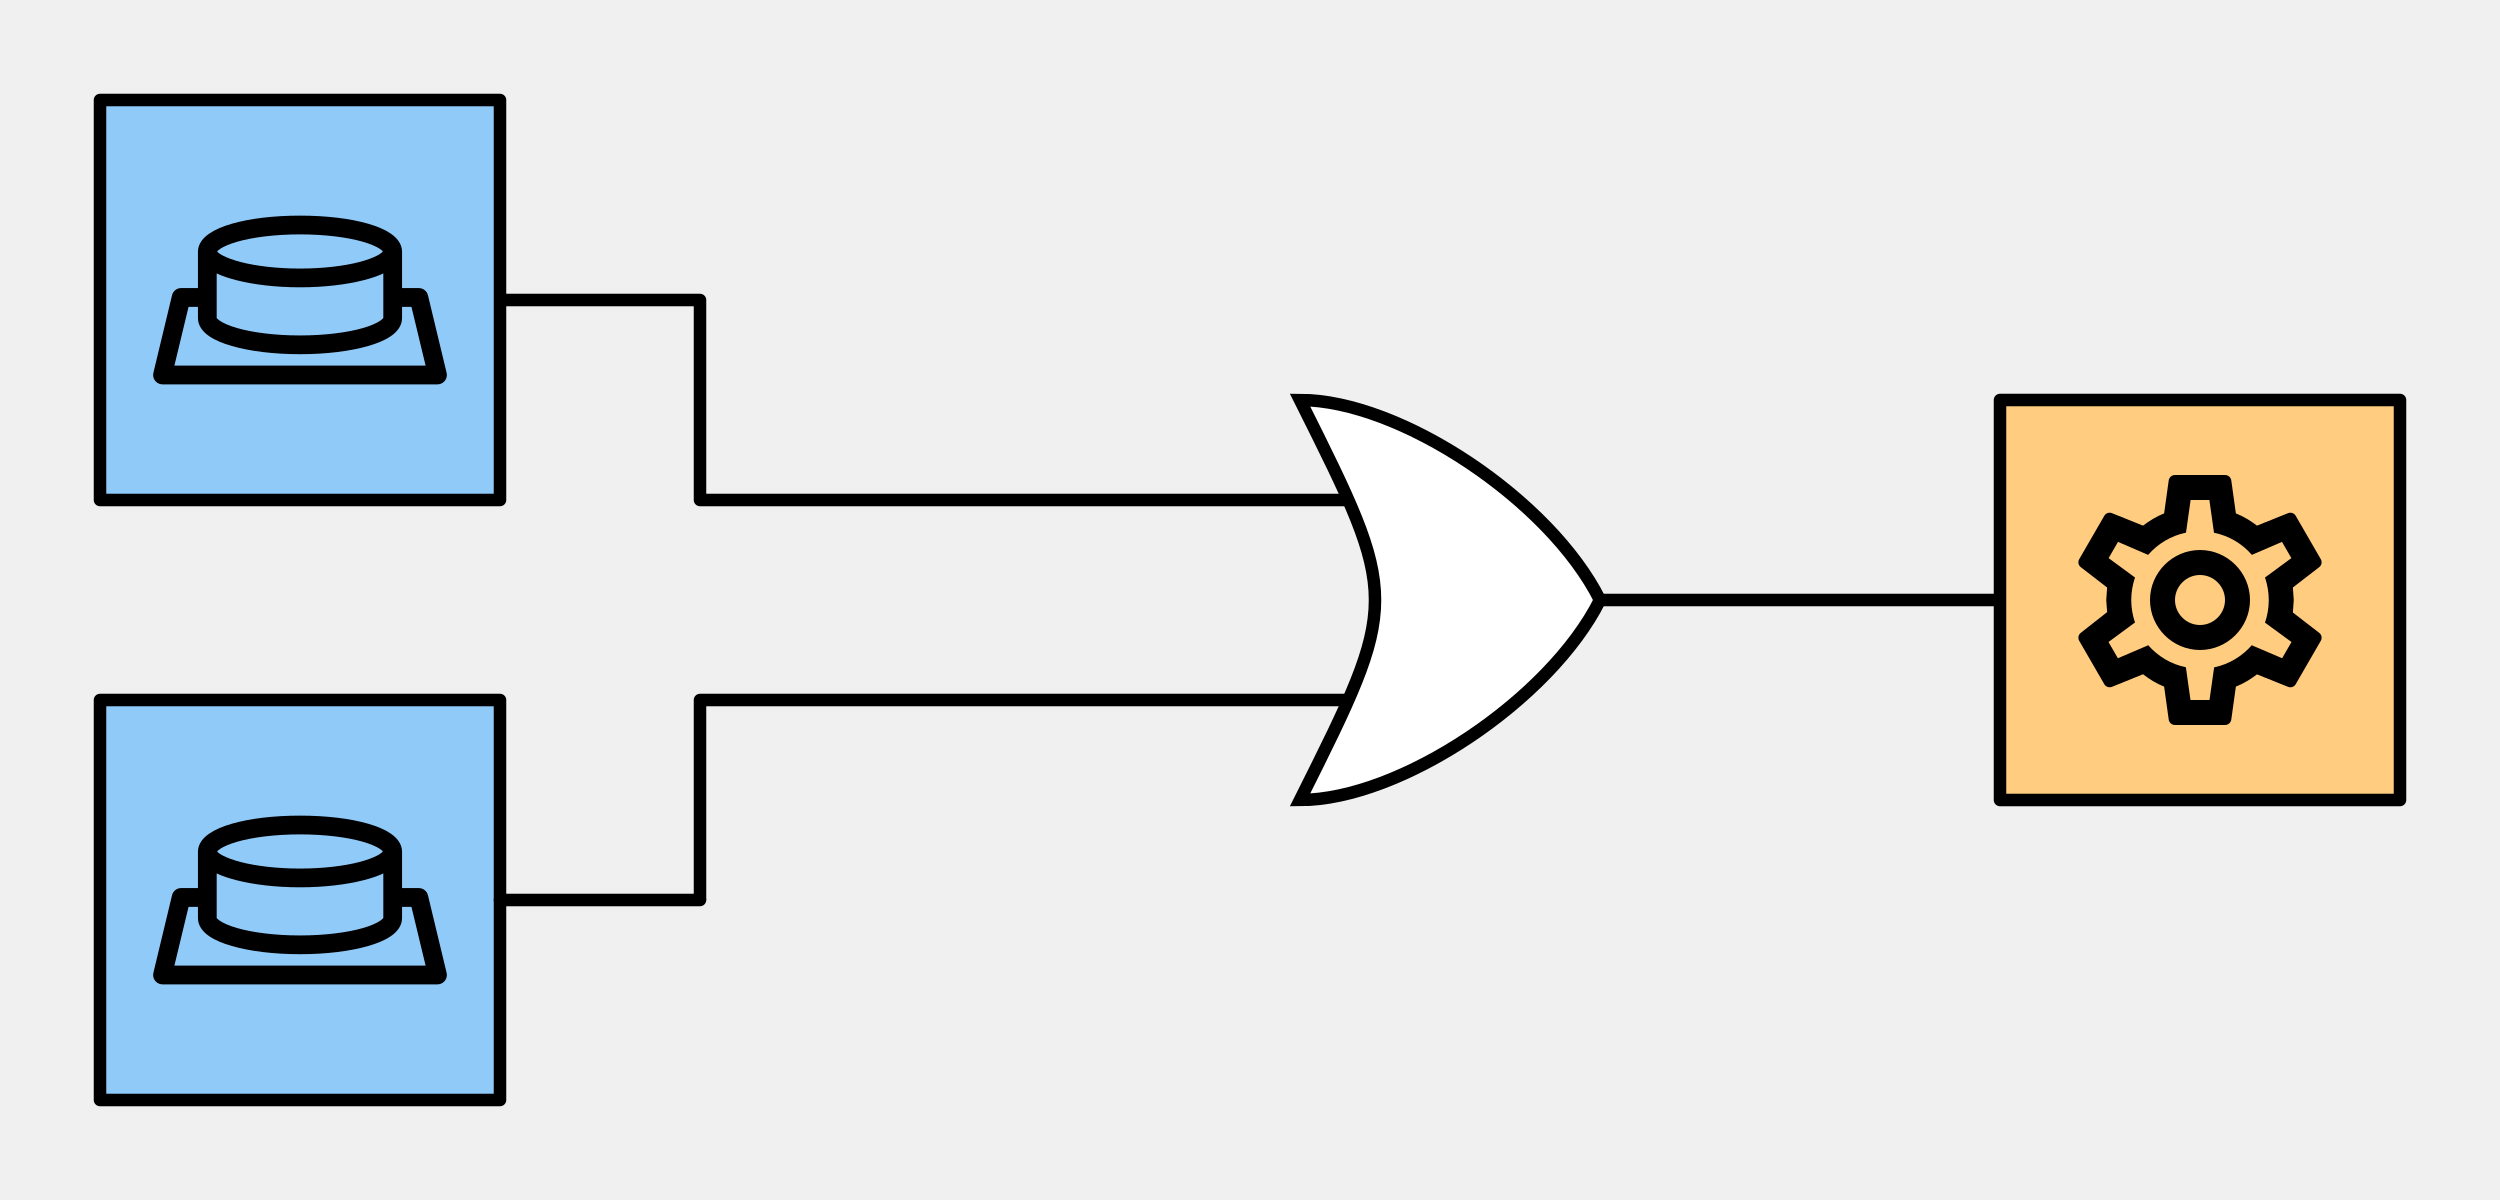
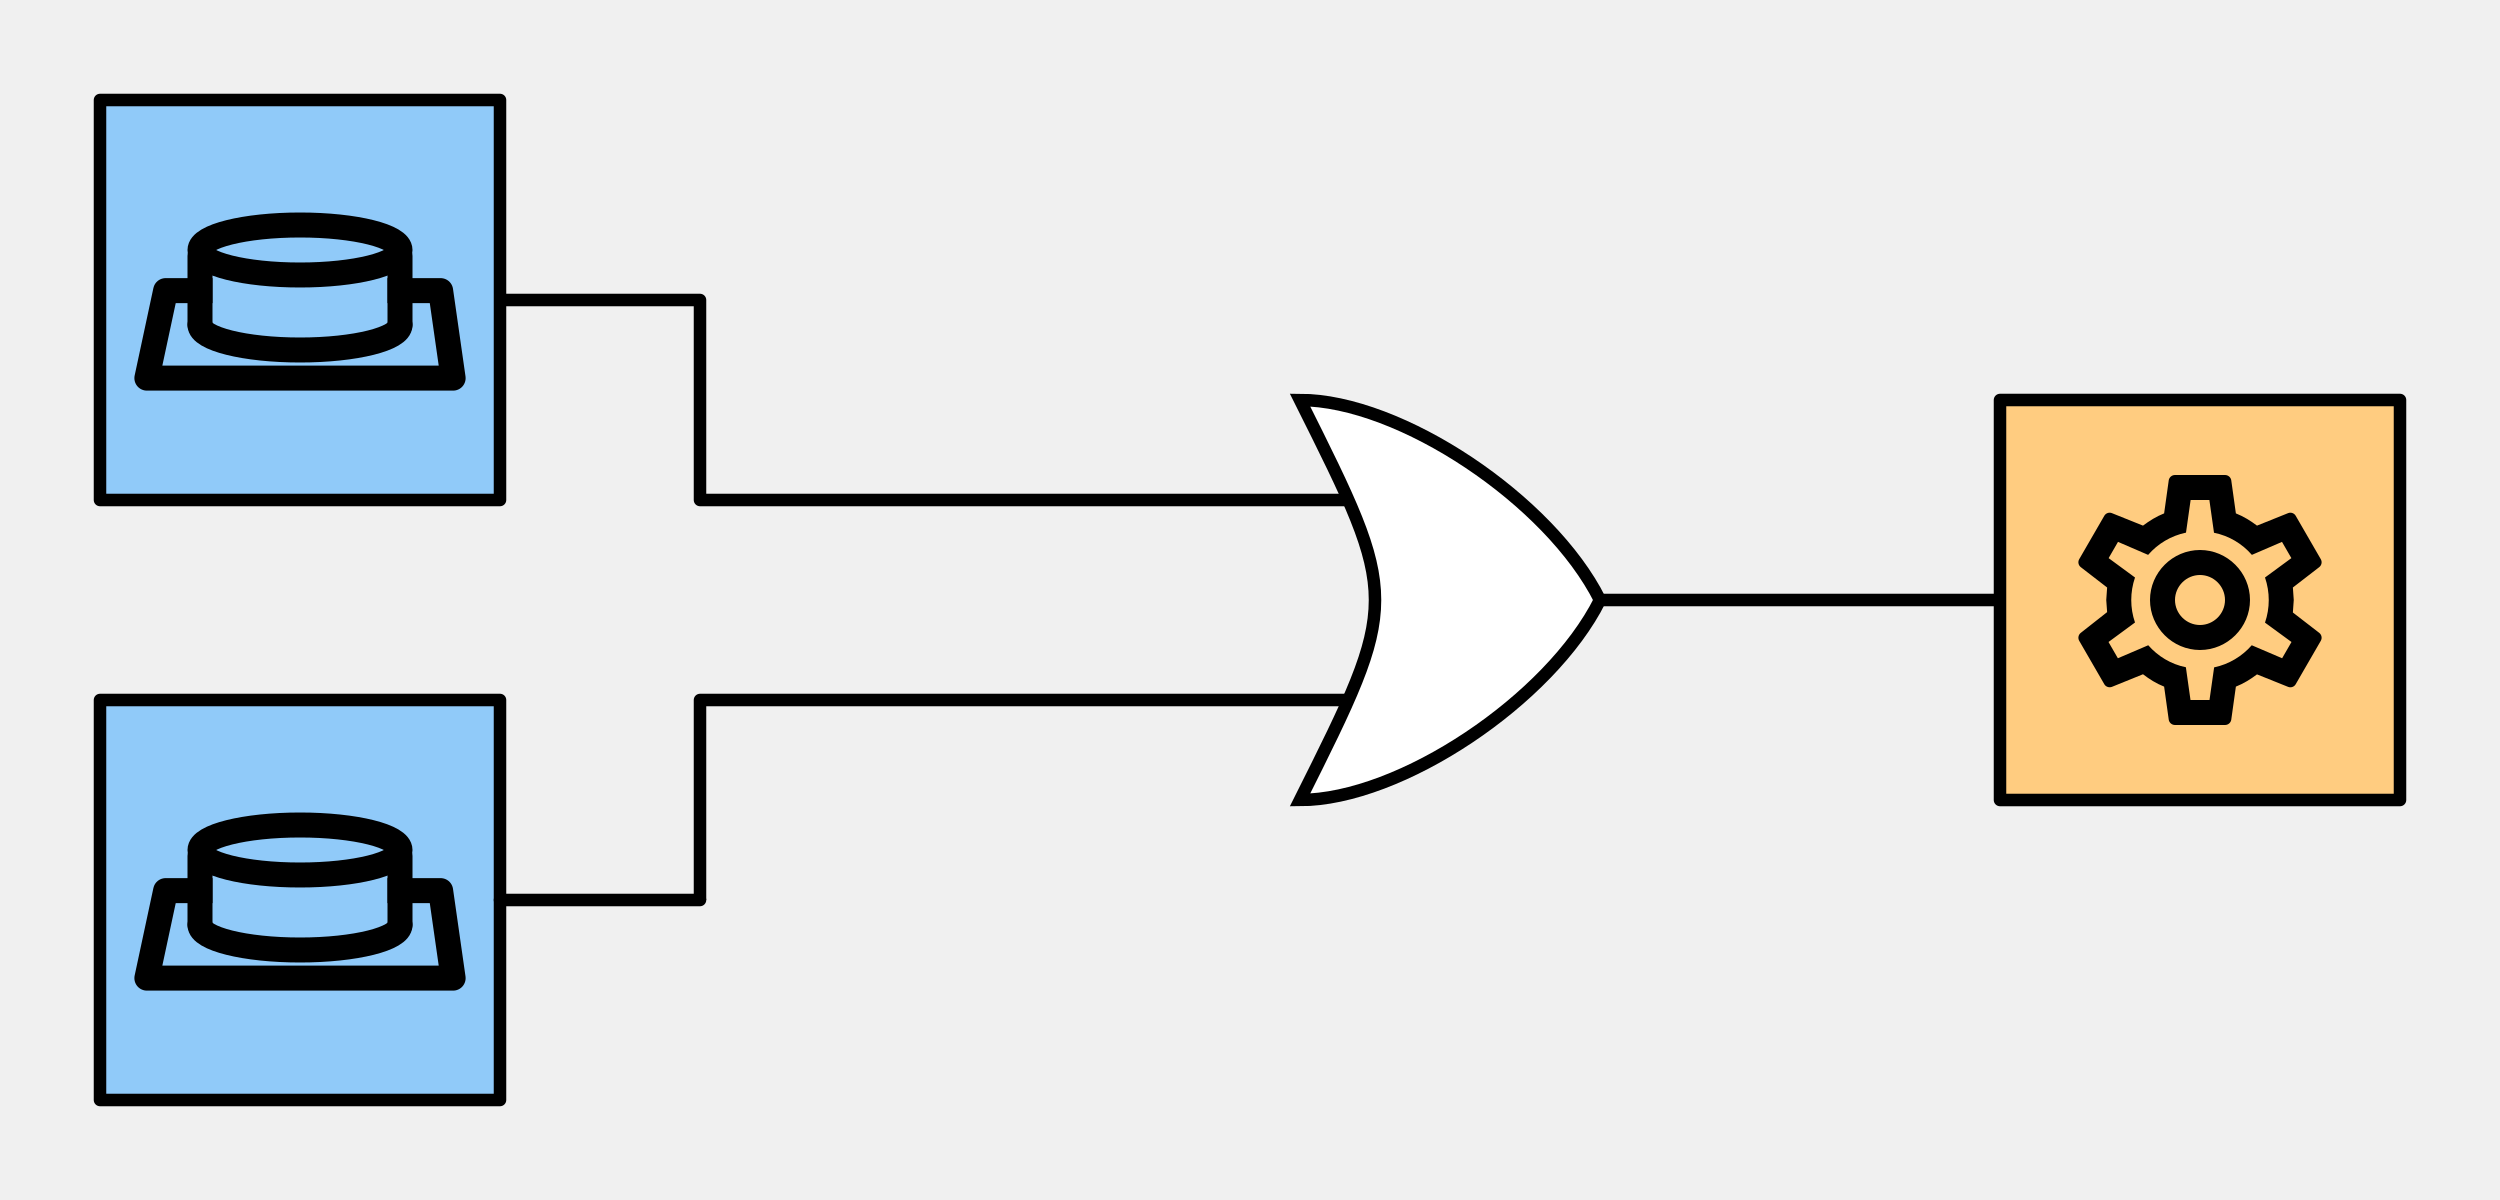
<svg xmlns="http://www.w3.org/2000/svg" width="400px" height="192px" version="1.1" xml:space="preserve" style="fill-rule:evenodd;clip-rule:evenodd;stroke-linejoin:round;stroke-miterlimit:1.5;">
  <path d="M288,96L320,96" style="fill:none;stroke:black;stroke-width:2px;" />
  <g id="Motor">
    <rect x="320" y="64" width="64" height="64" style="fill:rgb(255,204,128);stroke:black;stroke-width:2px;stroke-linecap:round;" />
    <path d="M352,88C356.389,88 360,91.611 360,96C360,100.389 356.389,104 352,104C347.611,104 344,100.389 344,96C344,91.611 347.611,88 352,88M352,92C349.806,92 348,93.806 348,96C348,98.194 349.806,100 352,100C354.194,100 356,98.194 356,96C356,93.806 354.194,92 352,92M348,116C347.5,116 347.08,115.64 347,115.16L346.26,109.86C345,109.36 343.92,108.68 342.88,107.88L337.9,109.9C337.46,110.06 336.92,109.9 336.68,109.46L332.68,102.54C332.42,102.1 332.54,101.56 332.92,101.26L337.14,97.94L337,96L337.14,94L332.92,90.74C332.54,90.44 332.42,89.9 332.68,89.46L336.68,82.54C336.92,82.1 337.46,81.92 337.9,82.1L342.88,84.1C343.92,83.32 345,82.64 346.26,82.14L347,76.84C347.08,76.36 347.5,76 348,76L356,76C356.5,76 356.92,76.36 357,76.84L357.74,82.14C359,82.64 360.08,83.32 361.12,84.1L366.1,82.1C366.54,81.92 367.08,82.1 367.32,82.54L371.32,89.46C371.58,89.9 371.46,90.44 371.08,90.74L366.86,94L367,96L366.86,98L371.08,101.26C371.46,101.56 371.58,102.1 371.32,102.54L367.32,109.46C367.08,109.9 366.54,110.08 366.1,109.9L361.12,107.9C360.08,108.68 359,109.36 357.74,109.86L357,115.16C356.92,115.64 356.5,116 356,116L348,116M350.5,80L349.76,85.22C347.36,85.72 345.24,87 343.7,88.78L338.88,86.7L337.38,89.3L341.6,92.4C340.8,94.74 340.8,97.28 341.6,99.6L337.36,102.72L338.86,105.32L343.72,103.24C345.26,105 347.36,106.28 349.74,106.76L350.48,112L353.52,112L354.26,106.78C356.64,106.28 358.74,105 360.28,103.24L365.14,105.32L366.64,102.72L362.4,99.62C363.2,97.28 363.2,94.74 362.4,92.4L366.62,89.3L365.12,86.7L360.3,88.78C358.76,87 356.64,85.72 354.24,85.24L353.5,80L350.5,80Z" style="fill-rule:nonzero;" />
  </g>
  <g id="Taster">
    <rect x="16" y="112" width="64" height="64" style="fill:rgb(144,202,249);stroke:black;stroke-width:2px;stroke-linecap:round;" />
-     <path d="M48,130.5C43.776,130.5 39.969,130.966 37.092,131.797C35.654,132.212 34.442,132.718 33.482,133.375C32.523,134.032 31.67,134.991 31.67,136.281L31.67,142.094L28.997,142.094C28.945,142.091 28.893,142.091 28.841,142.094C28.207,142.156 27.678,142.615 27.528,143.234L24.544,155.641C24.515,155.758 24.5,155.879 24.5,156C24.5,156.822 25.175,157.498 25.997,157.5L70.003,157.5C70.825,157.498 71.5,156.822 71.5,156C71.5,155.879 71.485,155.758 71.456,155.641L68.472,143.234C68.306,142.562 67.695,142.088 67.003,142.094L64.33,142.094L64.33,136.281C64.33,134.991 63.477,134.032 62.518,133.375C61.558,132.718 60.346,132.212 58.908,131.797C56.031,130.966 52.224,130.5 48,130.5ZM48,133.5C51.992,133.5 55.595,133.97 58.08,134.687C59.322,135.046 60.277,135.476 60.814,135.844C61.076,136.023 61.204,136.157 61.267,136.234C61.116,136.389 60.839,136.63 60.377,136.875C59.684,137.243 58.67,137.621 57.439,137.937C54.976,138.571 51.641,138.969 48,138.969C44.359,138.969 41.024,138.571 38.561,137.937C37.33,137.621 36.316,137.243 35.623,136.875C35.169,136.634 34.886,136.405 34.733,136.25C34.794,136.174 34.917,136.028 35.186,135.844C35.723,135.476 36.678,135.046 37.92,134.687C40.405,133.97 44.008,133.5 48,133.5ZM34.67,139.75C35.573,140.177 36.621,140.522 37.811,140.828C40.598,141.545 44.138,141.969 48,141.969C51.862,141.969 55.402,141.545 58.189,140.828C59.379,140.522 60.427,140.177 61.33,139.75L61.33,146.875C61.311,146.897 61.217,147.052 60.814,147.328C60.277,147.696 59.322,148.126 58.08,148.484C55.595,149.202 51.992,149.672 48,149.672C44.008,149.672 40.405,149.202 37.92,148.484C36.678,148.126 35.723,147.696 35.186,147.328C34.799,147.064 34.694,146.923 34.67,146.891L34.67,139.75ZM30.169,145.094L31.67,145.094L31.67,146.891C31.67,148.181 32.523,149.14 33.482,149.797C34.442,150.454 35.654,150.944 37.092,151.359C39.969,152.19 43.776,152.672 48,152.672C52.224,152.672 56.031,152.19 58.908,151.359C60.346,150.944 61.558,150.454 62.518,149.797C63.477,149.14 64.33,148.181 64.33,146.891L64.33,145.094L65.831,145.094L68.097,154.5L27.903,154.5L30.169,145.094Z" style="fill-rule:nonzero;" />
+     <g>
+       <path d="M64,142.5L70.5,142.5L72.5,156.5L23.5,156.5L26.5,142.5L32,142.5" style="fill:none;stroke:black;stroke-width:4px;stroke-linecap:square;" />
+       <path d="M64,148C64,150.208 56.831,152 48,152C39.169,152 32,150.208 32,148" style="fill:none;stroke:black;stroke-width:4px;stroke-linecap:round;" />
+       <path d="M32,148L32,137" style="fill:none;stroke:black;stroke-width:4px;stroke-linecap:round;" />
+       <path d="M64,148L64,137" style="fill:none;stroke:black;stroke-width:4px;stroke-linecap:round;" />
+       <ellipse cx="48" cy="136" rx="16" ry="4" style="fill:none;stroke:black;stroke-width:4px;stroke-linecap:round;" />
+     </g>
  </g>
  <g id="Taster1">
    <rect x="16" y="16" width="64" height="64" style="fill:rgb(144,202,249);stroke:black;stroke-width:2px;stroke-linecap:round;" />
-     <path d="M48,34.5C43.776,34.5 39.969,34.966 37.092,35.797C35.654,36.212 34.442,36.718 33.482,37.375C32.523,38.032 31.67,38.991 31.67,40.281L31.67,46.094L28.997,46.094C28.945,46.091 28.893,46.091 28.841,46.094C28.207,46.156 27.678,46.615 27.528,47.234L24.544,59.641C24.515,59.758 24.5,59.879 24.5,60C24.5,60.822 25.175,61.498 25.997,61.5L70.003,61.5C70.825,61.498 71.5,60.822 71.5,60C71.5,59.879 71.485,59.758 71.456,59.641L68.472,47.234C68.306,46.562 67.695,46.088 67.003,46.094L64.33,46.094L64.33,40.281C64.33,38.991 63.477,38.032 62.518,37.375C61.558,36.718 60.346,36.212 58.908,35.797C56.031,34.966 52.224,34.5 48,34.5ZM48,37.5C51.992,37.5 55.595,37.97 58.08,38.687C59.322,39.046 60.277,39.476 60.814,39.844C61.076,40.023 61.204,40.157 61.267,40.234C61.116,40.389 60.839,40.63 60.377,40.875C59.684,41.243 58.67,41.621 57.439,41.937C54.976,42.571 51.641,42.969 48,42.969C44.359,42.969 41.024,42.571 38.561,41.937C37.33,41.621 36.316,41.243 35.623,40.875C35.169,40.634 34.886,40.405 34.733,40.25C34.794,40.174 34.917,40.028 35.186,39.844C35.723,39.476 36.678,39.046 37.92,38.687C40.405,37.97 44.008,37.5 48,37.5ZM34.67,43.75C35.573,44.177 36.621,44.522 37.811,44.828C40.598,45.545 44.138,45.969 48,45.969C51.862,45.969 55.402,45.545 58.189,44.828C59.379,44.522 60.427,44.177 61.33,43.75L61.33,50.875C61.311,50.897 61.217,51.052 60.814,51.328C60.277,51.696 59.322,52.126 58.08,52.484C55.595,53.202 51.992,53.672 48,53.672C44.008,53.672 40.405,53.202 37.92,52.484C36.678,52.126 35.723,51.696 35.186,51.328C34.799,51.064 34.694,50.923 34.67,50.891L34.67,43.75ZM30.169,49.094L31.67,49.094L31.67,50.891C31.67,52.181 32.523,53.14 33.482,53.797C34.442,54.454 35.654,54.944 37.092,55.359C39.969,56.19 43.776,56.672 48,56.672C52.224,56.672 56.031,56.19 58.908,55.359C60.346,54.944 61.558,54.454 62.518,53.797C63.477,53.14 64.33,52.181 64.33,50.891L64.33,49.094L65.831,49.094L68.097,58.5L27.903,58.5L30.169,49.094Z" style="fill-rule:nonzero;" />
+     <g>
+       <path d="M64,46.5L70.5,46.5L72.5,60.5L23.5,60.5L26.5,46.5L32,46.5" style="fill:none;stroke:black;stroke-width:4px;stroke-linecap:square;" />
+       <path d="M64,52C64,54.208 56.831,56 48,56C39.169,56 32,54.208 32,52" style="fill:none;stroke:black;stroke-width:4px;stroke-linecap:round;" />
+       <path d="M32,52L32,41" style="fill:none;stroke:black;stroke-width:4px;stroke-linecap:round;" />
+       <path d="M64,52L64,41" style="fill:none;stroke:black;stroke-width:4px;stroke-linecap:round;" />
+       <ellipse cx="48" cy="40" rx="16" ry="4" style="fill:none;stroke:black;stroke-width:4px;stroke-linecap:round;" />
+     </g>
  </g>
  <path id="OR" d="M208,64C224,64 248,80 256,96C248,112 224,128 208,128C224,96 224,96 208,64Z" style="fill:white;fill-rule:nonzero;stroke:black;stroke-width:2px;stroke-linejoin:miter;stroke-miterlimit:10;" />
  <path d="M80,48L112,48L112,80L216,80" style="fill:none;stroke:black;stroke-width:2px;" />
  <path d="M112,144L112,112L216,112" style="fill:none;stroke:black;stroke-width:2px;" />
  <path d="M112,144L80,144" style="fill:none;stroke:black;stroke-width:2px;stroke-linecap:round;" />
  <path d="M256,96L288,96" style="fill:none;stroke:black;stroke-width:2px;" />
</svg>
